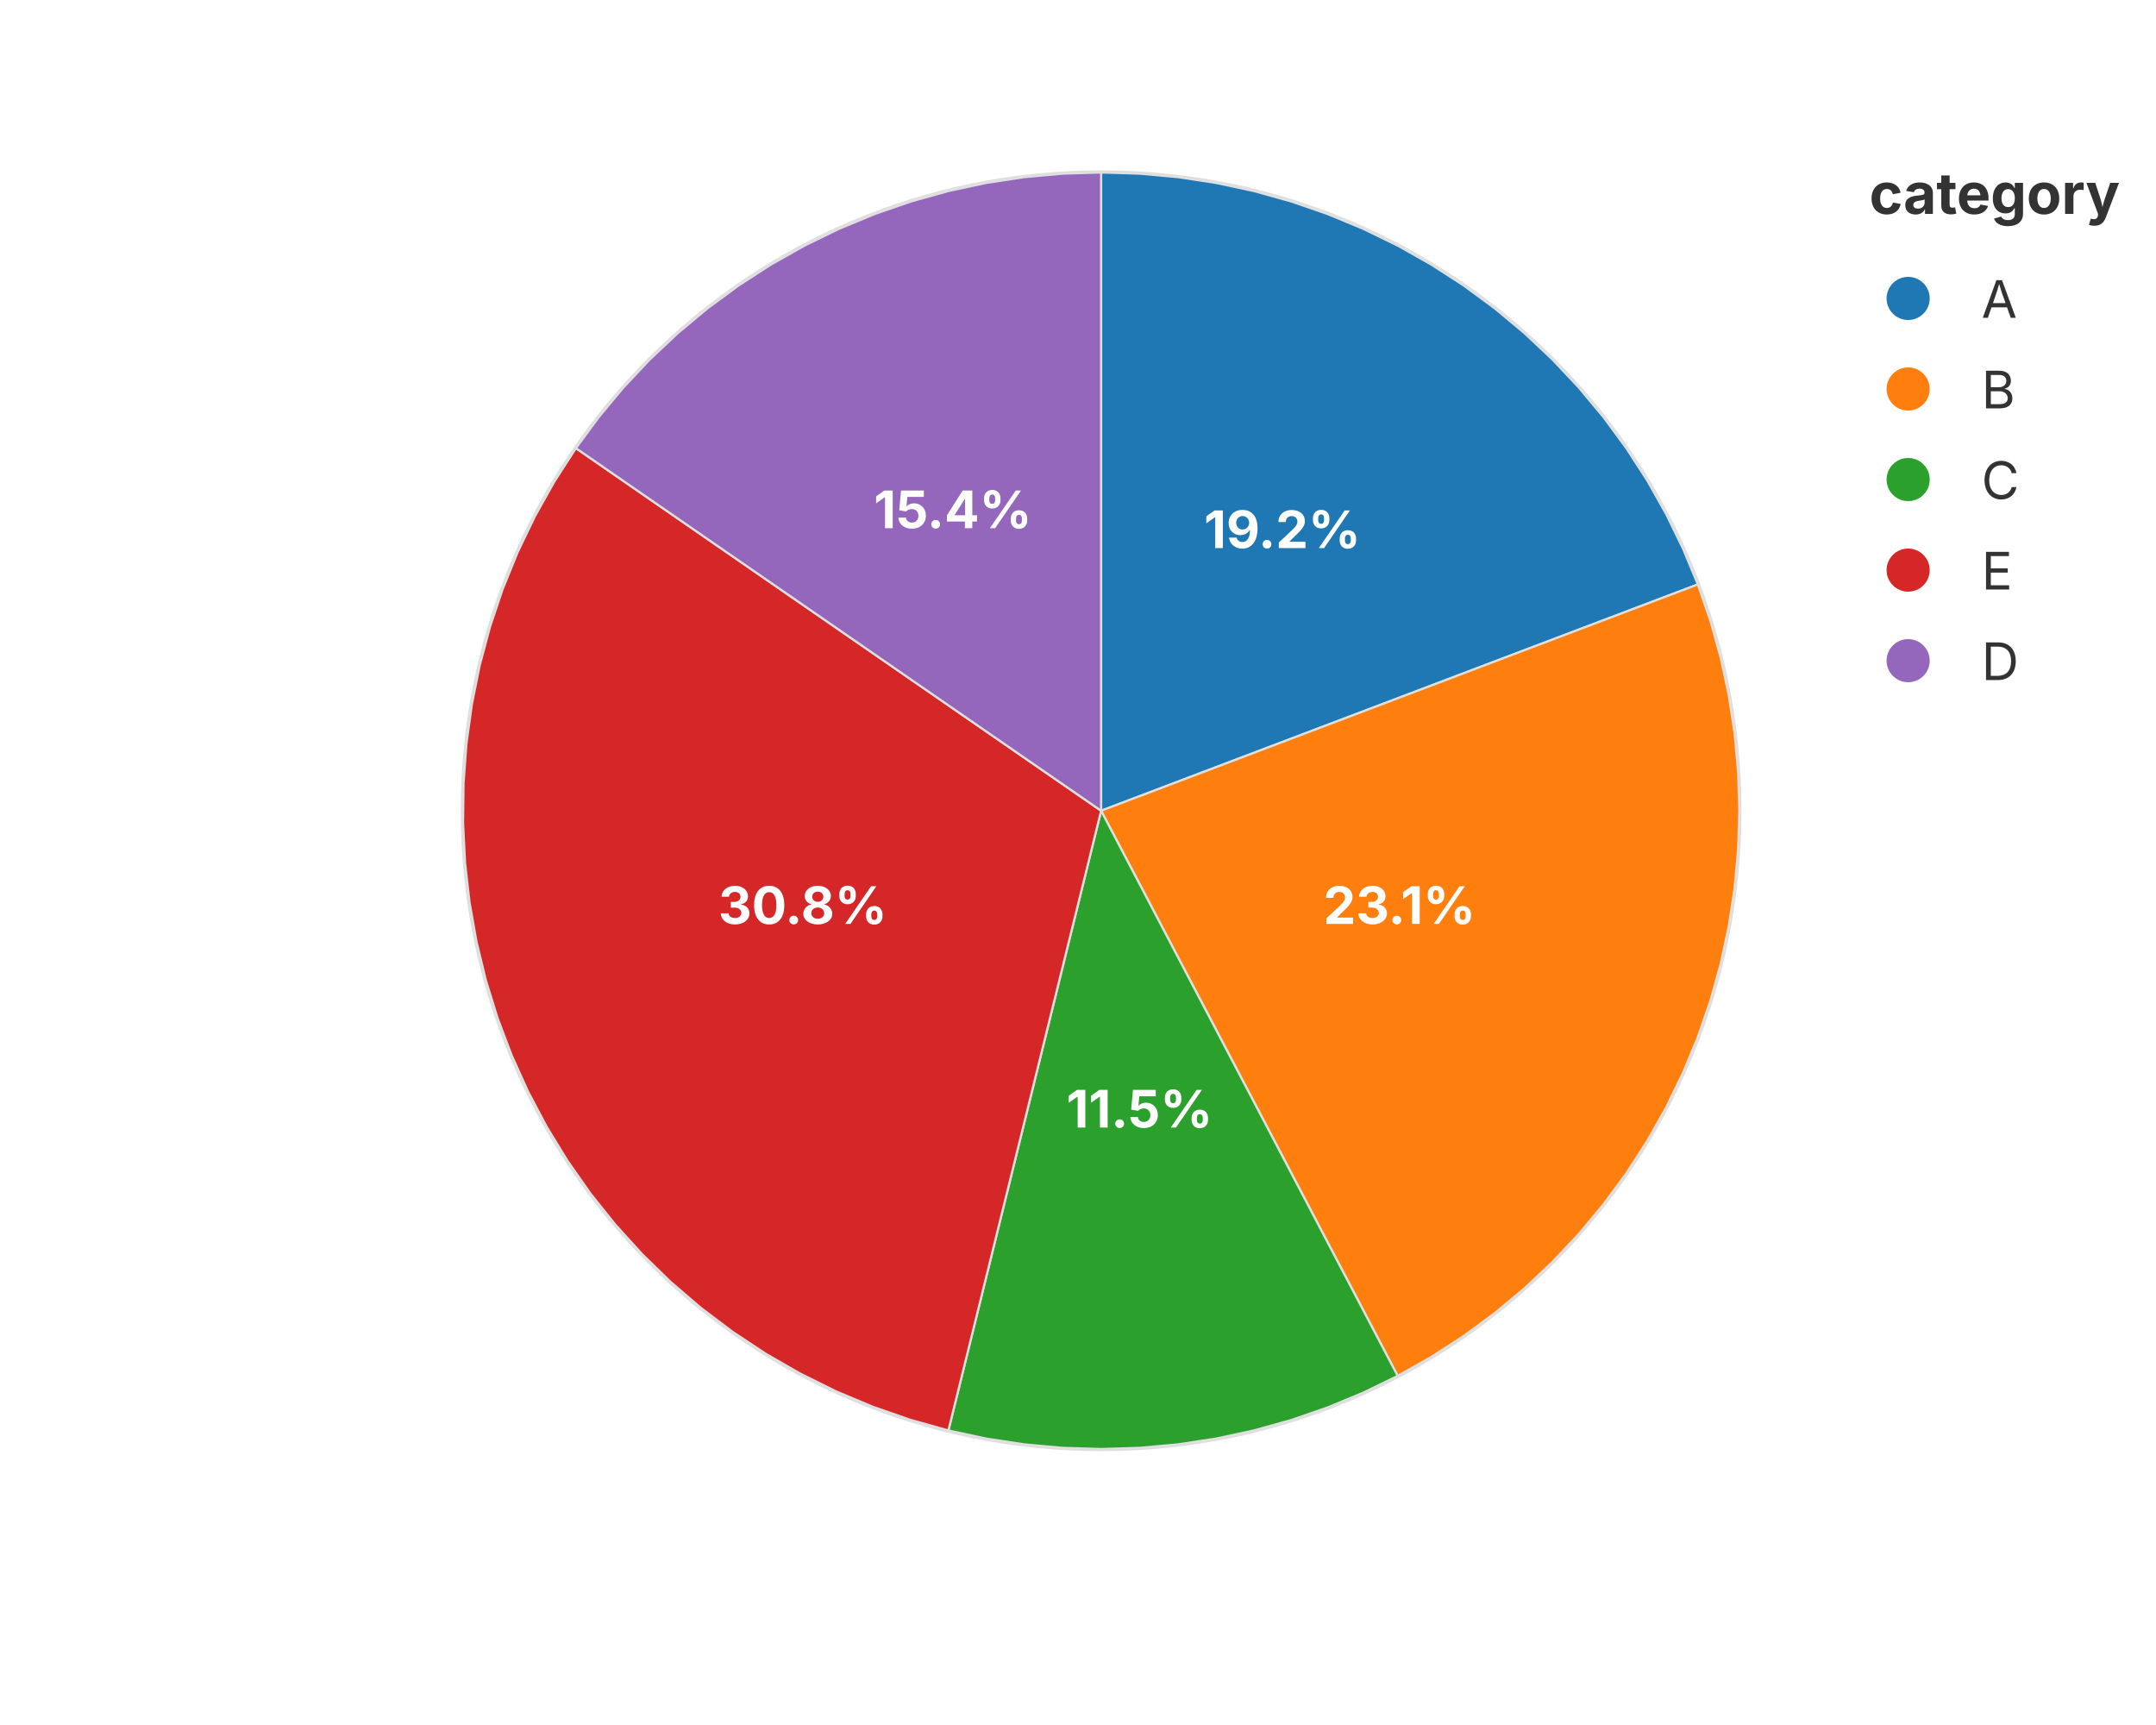
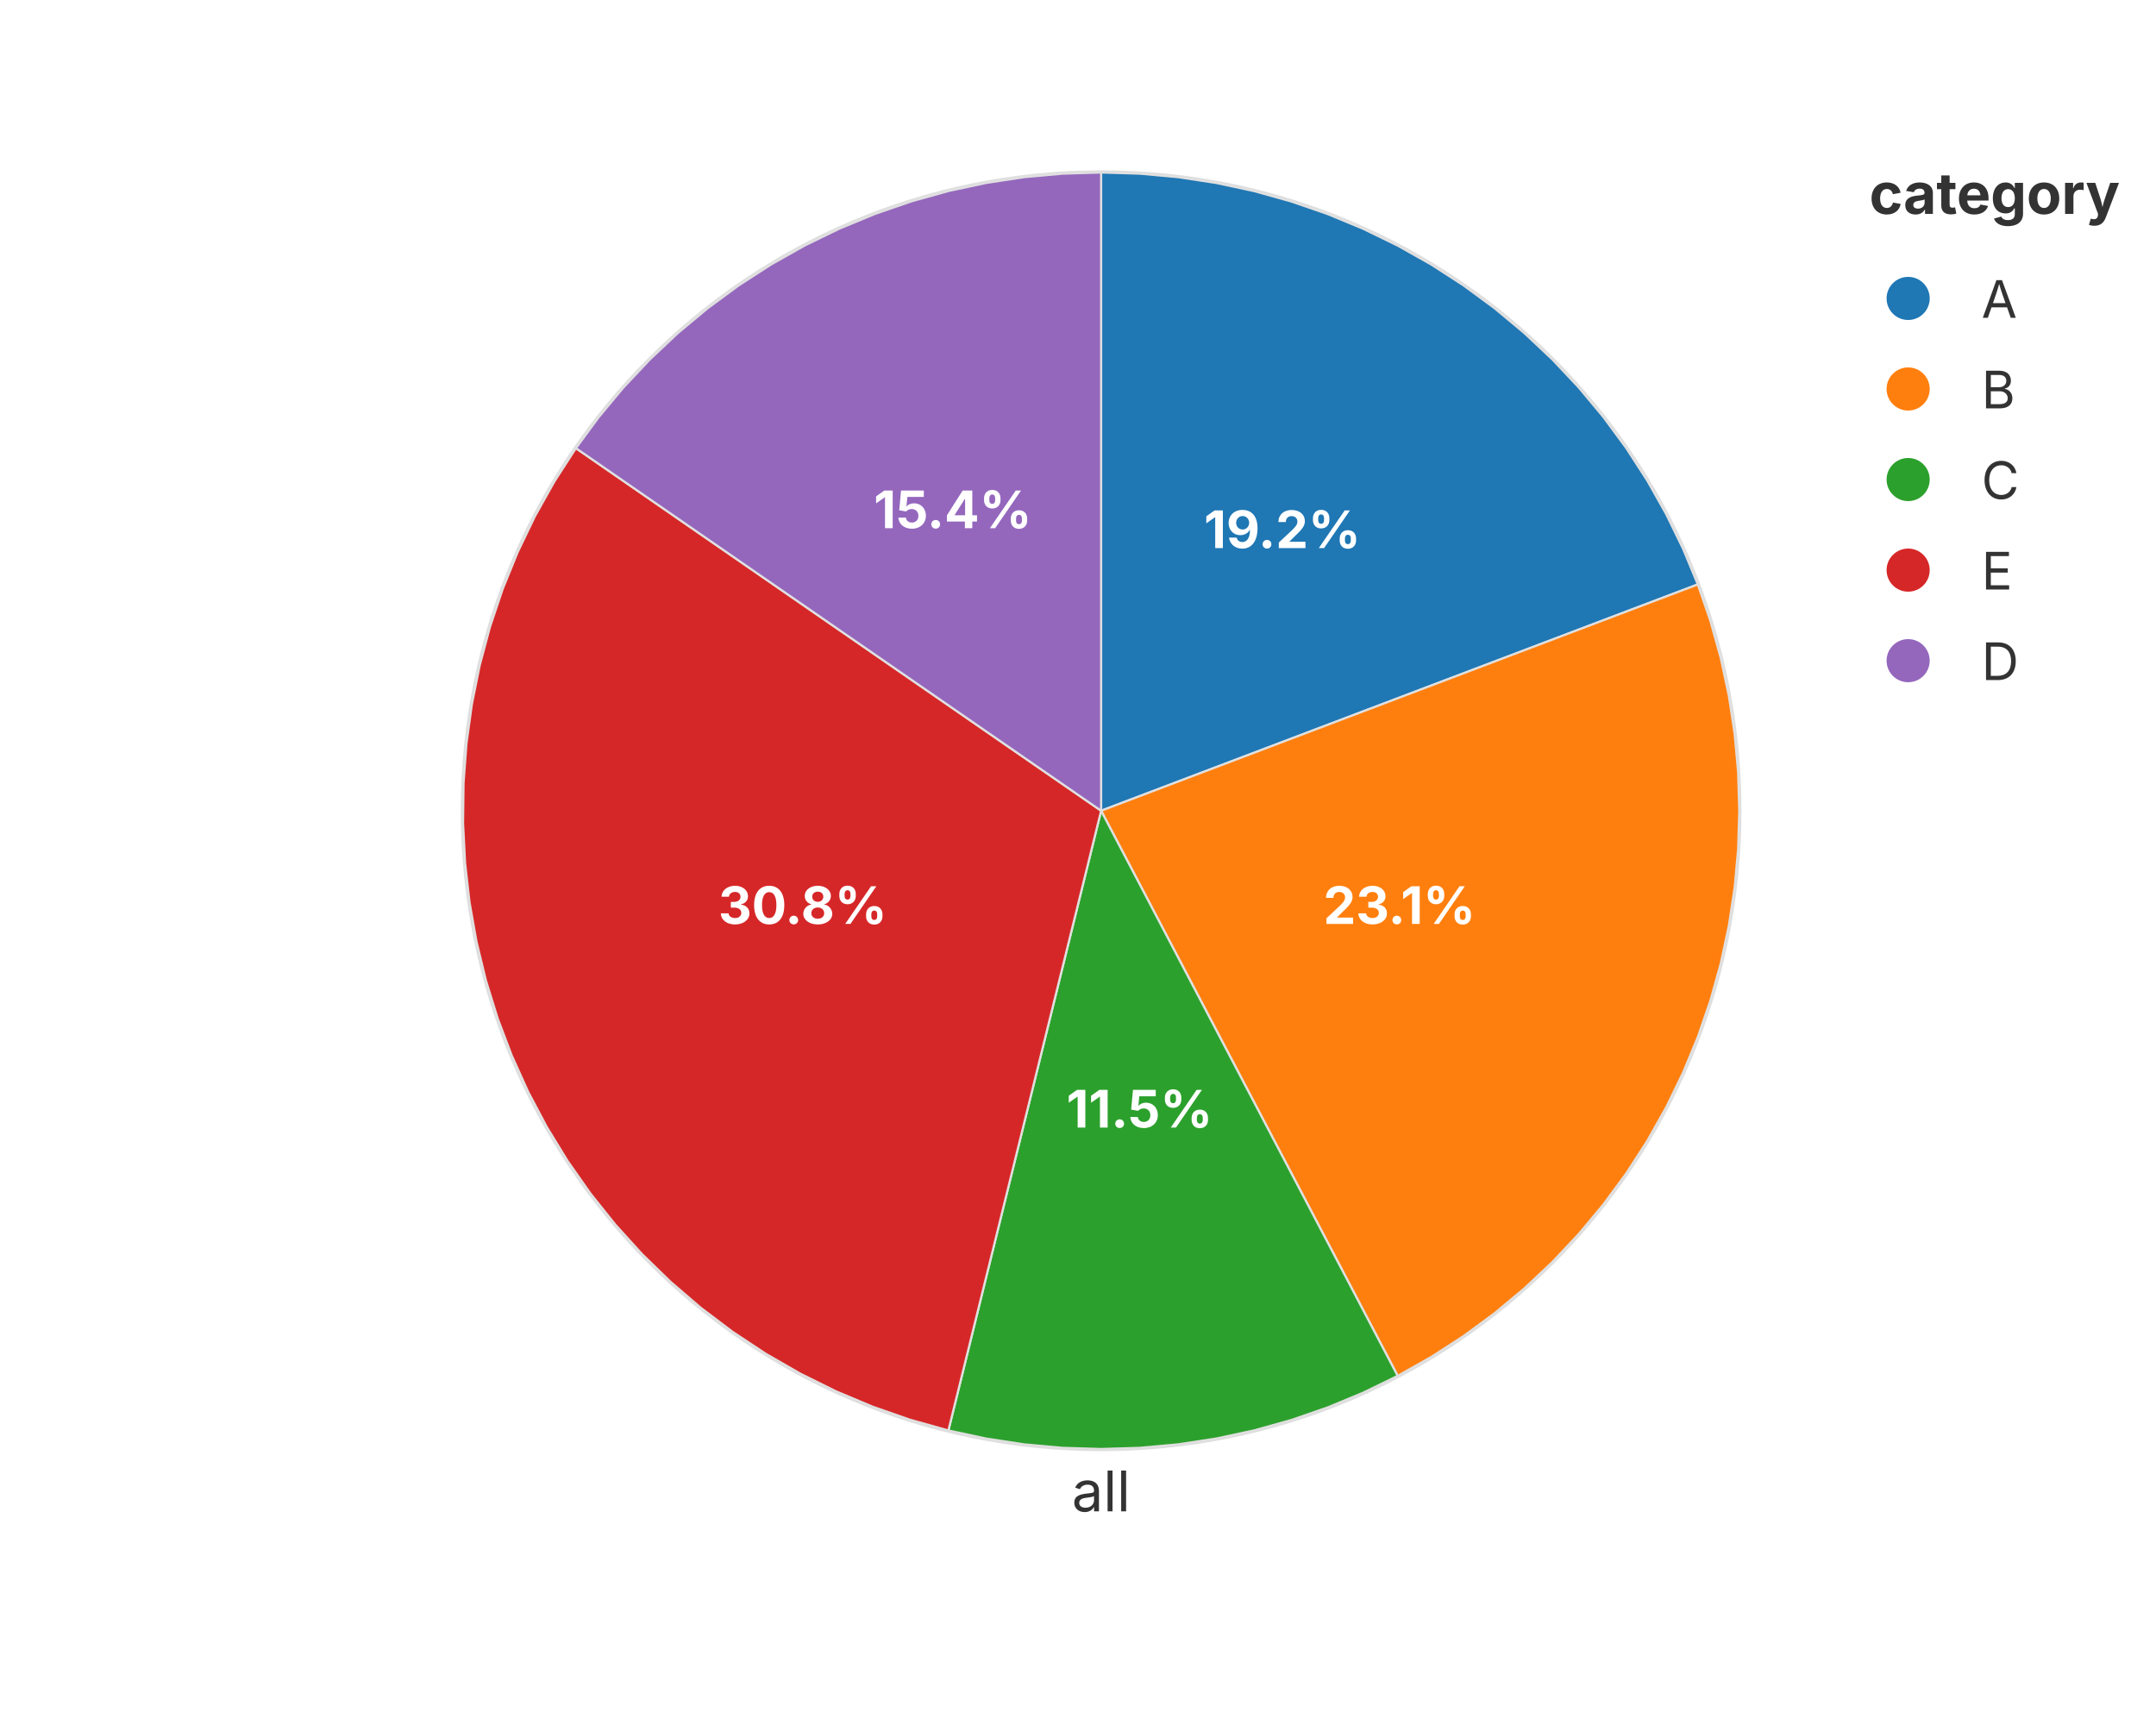
<svg xmlns="http://www.w3.org/2000/svg" width="500" height="400" viewBox="0 0 500 400">
  <rect width="100%" height="100%" fill="rgba(255,255,255,1.000)" />
  <circle cx="255.36" cy="188.00" r="148.00" fill="none" stroke="rgba(189,189,189,1.000)" stroke-width="1.00" opacity="0.5" />
  <line x1="255.36" y1="188.00" x2="255.36" y2="336.00" stroke="rgba(189,189,189,1.000)" stroke-width="1.00" opacity="0.5" />
-   <text x="255.36" y="341.00" font-size="13" font-family="Inter, -apple-system, BlinkMacSystemFont, 'Segoe UI', Roboto, Helvetica, Arial, 'PingFang SC', 'Microsoft YaHei', Ubuntu, Cantarell, 'Noto Sans', sans-serif" fill="rgba(51,51,51,1.000)" text-anchor="middle" dominant-baseline="hanging" />
+   <text x="255.36" y="341.00" font-size="13" font-family="Inter, -apple-system, BlinkMacSystemFont, 'Segoe UI', Roboto, Helvetica, Arial, 'PingFang SC', 'Microsoft YaHei', Ubuntu, Cantarell, 'Noto Sans', sans-serif" fill="rgba(51,51,51,1.000)" text-anchor="middle" dominant-baseline="hanging">all</text>
  <defs>
    <clipPath id="plot-clip-area">
      <rect x="92.200" y="40.000" width="326.320" height="296.000" />
    </clipPath>
  </defs>
  <polygon points="255.360,188.000 255.360,40.000 264.296,40.270 273.199,41.079 282.038,42.424 290.779,44.301 299.390,46.701 307.842,49.618 316.101,53.039 324.139,56.953 331.926,61.344 339.434,66.198 346.634,71.497 353.502,77.220 360.012,83.348 366.140,89.858 371.863,96.726 377.162,103.926 382.016,111.434 386.408,119.221 390.321,127.259 393.742,135.518 255.360,188.000 255.360,188.000 255.360,188.000 255.360,188.000 255.360,188.000 255.360,188.000 255.360,188.000 255.360,188.000 255.360,188.000 255.360,188.000 255.360,188.000 255.360,188.000 255.360,188.000 255.360,188.000 255.360,188.000 255.360,188.000 255.360,188.000 255.360,188.000 255.360,188.000 255.360,188.000" fill="rgba(31,119,180,1.000)" stroke="rgba(224,224,224,1.000)" stroke-width="0.500" fill-opacity="1.000" stroke-opacity="1.000" clip-path="url(#plot-clip-area)" />
  <text x="297.397" y="127.099" font-size="12.0" font-family="Inter, -apple-system, BlinkMacSystemFont, 'Segoe UI', Roboto, Helvetica, Arial, 'PingFang SC', 'Microsoft YaHei', Ubuntu, Cantarell, 'Noto Sans', sans-serif" fill="rgba(255,255,255,1.000)" fill-opacity="1.000" text-anchor="middle" font-weight="bold">19.2%</text>
  <polygon points="255.360,188.000 393.742,135.518 396.659,143.970 399.059,152.581 400.936,161.322 402.281,170.161 403.090,179.064 403.360,188.000 403.090,196.936 402.281,205.839 400.936,214.678 399.059,223.419 396.659,232.030 393.742,240.482 390.321,248.741 386.408,256.779 382.016,264.566 377.162,272.074 371.863,279.274 366.140,286.142 360.012,292.652 353.502,298.780 346.634,304.503 339.434,309.802 331.926,314.656 324.139,319.047 255.360,188.000 255.360,188.000 255.360,188.000 255.360,188.000 255.360,188.000 255.360,188.000 255.360,188.000 255.360,188.000 255.360,188.000 255.360,188.000 255.360,188.000 255.360,188.000 255.360,188.000 255.360,188.000 255.360,188.000 255.360,188.000 255.360,188.000 255.360,188.000 255.360,188.000 255.360,188.000 255.360,188.000 255.360,188.000 255.360,188.000 255.360,188.000" fill="rgba(255,127,14,1.000)" stroke="rgba(224,224,224,1.000)" stroke-width="0.500" fill-opacity="1.000" stroke-opacity="1.000" clip-path="url(#plot-clip-area)" />
  <text x="324.551" y="214.241" font-size="12.0" font-family="Inter, -apple-system, BlinkMacSystemFont, 'Segoe UI', Roboto, Helvetica, Arial, 'PingFang SC', 'Microsoft YaHei', Ubuntu, Cantarell, 'Noto Sans', sans-serif" fill="rgba(255,255,255,1.000)" fill-opacity="1.000" text-anchor="middle" font-weight="bold">23.1%</text>
  <polygon points="255.360,188.000 324.139,319.047 316.101,322.961 307.842,326.382 299.390,329.299 290.779,331.699 282.038,333.576 273.199,334.921 264.296,335.730 255.360,336.000 246.424,335.730 237.521,334.921 228.682,333.576 219.941,331.699 255.360,188.000 255.360,188.000 255.360,188.000 255.360,188.000 255.360,188.000 255.360,188.000 255.360,188.000 255.360,188.000 255.360,188.000 255.360,188.000 255.360,188.000 255.360,188.000" fill="rgba(44,160,44,1.000)" stroke="rgba(224,224,224,1.000)" stroke-width="0.500" fill-opacity="1.000" stroke-opacity="1.000" clip-path="url(#plot-clip-area)" />
  <text x="264.280" y="261.460" font-size="12.0" font-family="Inter, -apple-system, BlinkMacSystemFont, 'Segoe UI', Roboto, Helvetica, Arial, 'PingFang SC', 'Microsoft YaHei', Ubuntu, Cantarell, 'Noto Sans', sans-serif" fill="rgba(255,255,255,1.000)" fill-opacity="1.000" text-anchor="middle" font-weight="bold">11.5%</text>
  <polygon points="255.360,188.000 219.941,331.699 211.054,329.213 202.339,326.177 193.831,322.604 185.561,318.507 177.563,313.904 169.868,308.810 162.505,303.247 155.503,297.236 148.889,290.800 142.689,283.965 136.927,276.756 131.626,269.202 126.805,261.333 122.485,253.178 118.681,244.770 115.409,236.142 112.680,227.326 110.507,218.357 108.896,209.270 107.856,200.101 107.388,190.884 107.496,181.656 108.179,172.453 109.434,163.311 111.256,154.264 113.639,145.348 116.573,136.599 120.046,128.049 124.045,119.732 128.555,111.681 133.558,103.926 255.360,188.000 255.360,188.000 255.360,188.000 255.360,188.000 255.360,188.000 255.360,188.000 255.360,188.000 255.360,188.000 255.360,188.000 255.360,188.000 255.360,188.000 255.360,188.000 255.360,188.000 255.360,188.000 255.360,188.000 255.360,188.000 255.360,188.000 255.360,188.000 255.360,188.000 255.360,188.000 255.360,188.000 255.360,188.000 255.360,188.000 255.360,188.000 255.360,188.000 255.360,188.000 255.360,188.000 255.360,188.000 255.360,188.000 255.360,188.000 255.360,188.000" fill="rgba(214,39,40,1.000)" stroke="rgba(224,224,224,1.000)" stroke-width="0.500" fill-opacity="1.000" stroke-opacity="1.000" clip-path="url(#plot-clip-area)" />
  <text x="186.169" y="214.241" font-size="12.0" font-family="Inter, -apple-system, BlinkMacSystemFont, 'Segoe UI', Roboto, Helvetica, Arial, 'PingFang SC', 'Microsoft YaHei', Ubuntu, Cantarell, 'Noto Sans', sans-serif" fill="rgba(255,255,255,1.000)" fill-opacity="1.000" text-anchor="middle" font-weight="bold">30.8%</text>
  <polygon points="255.360,188.000 133.558,103.926 138.857,96.726 144.580,89.858 150.708,83.348 157.218,77.220 164.086,71.497 171.286,66.198 178.794,61.344 186.581,56.953 194.619,53.039 202.878,49.618 211.330,46.701 219.941,44.301 228.682,42.424 237.521,41.079 246.424,40.270 255.360,40.000 255.360,188.000 255.360,188.000 255.360,188.000 255.360,188.000 255.360,188.000 255.360,188.000 255.360,188.000 255.360,188.000 255.360,188.000 255.360,188.000 255.360,188.000 255.360,188.000 255.360,188.000 255.360,188.000 255.360,188.000 255.360,188.000" fill="rgba(148,103,189,1.000)" stroke="rgba(224,224,224,1.000)" stroke-width="0.500" fill-opacity="1.000" stroke-opacity="1.000" clip-path="url(#plot-clip-area)" />
  <text x="220.970" y="122.476" font-size="12.0" font-family="Inter, -apple-system, BlinkMacSystemFont, 'Segoe UI', Roboto, Helvetica, Arial, 'PingFang SC', 'Microsoft YaHei', Ubuntu, Cantarell, 'Noto Sans', sans-serif" fill="rgba(255,255,255,1.000)" fill-opacity="1.000" text-anchor="middle" font-weight="bold">15.4%</text>
  <text x="433.520" y="49.600" font-size="13.2" font-family="Inter, -apple-system, BlinkMacSystemFont, 'Segoe UI', Roboto, Helvetica, Arial, 'PingFang SC', 'Microsoft YaHei', Ubuntu, Cantarell, 'Noto Sans', sans-serif" fill="rgba(51,51,51,1.000)" fill-opacity="1.000" text-anchor="start" font-weight="bold">category</text>
  <circle cx="442.520" cy="69.200" r="5.000" fill="rgba(31,119,180,1.000)" stroke="none" stroke-width="0.000" fill-opacity="1.000" stroke-opacity="1.000" />
  <text x="459.520" y="73.700" font-size="12.0" font-family="Inter, -apple-system, BlinkMacSystemFont, 'Segoe UI', Roboto, Helvetica, Arial, 'PingFang SC', 'Microsoft YaHei', Ubuntu, Cantarell, 'Noto Sans', sans-serif" fill="rgba(51,51,51,1.000)" fill-opacity="1.000" text-anchor="start" font-weight="normal">A</text>
  <circle cx="442.520" cy="90.200" r="5.000" fill="rgba(255,127,14,1.000)" stroke="none" stroke-width="0.000" fill-opacity="1.000" stroke-opacity="1.000" />
  <text x="459.520" y="94.700" font-size="12.0" font-family="Inter, -apple-system, BlinkMacSystemFont, 'Segoe UI', Roboto, Helvetica, Arial, 'PingFang SC', 'Microsoft YaHei', Ubuntu, Cantarell, 'Noto Sans', sans-serif" fill="rgba(51,51,51,1.000)" fill-opacity="1.000" text-anchor="start" font-weight="normal">B</text>
  <circle cx="442.520" cy="111.200" r="5.000" fill="rgba(44,160,44,1.000)" stroke="none" stroke-width="0.000" fill-opacity="1.000" stroke-opacity="1.000" />
  <text x="459.520" y="115.700" font-size="12.0" font-family="Inter, -apple-system, BlinkMacSystemFont, 'Segoe UI', Roboto, Helvetica, Arial, 'PingFang SC', 'Microsoft YaHei', Ubuntu, Cantarell, 'Noto Sans', sans-serif" fill="rgba(51,51,51,1.000)" fill-opacity="1.000" text-anchor="start" font-weight="normal">C</text>
  <circle cx="442.520" cy="132.200" r="5.000" fill="rgba(214,39,40,1.000)" stroke="none" stroke-width="0.000" fill-opacity="1.000" stroke-opacity="1.000" />
  <text x="459.520" y="136.700" font-size="12.0" font-family="Inter, -apple-system, BlinkMacSystemFont, 'Segoe UI', Roboto, Helvetica, Arial, 'PingFang SC', 'Microsoft YaHei', Ubuntu, Cantarell, 'Noto Sans', sans-serif" fill="rgba(51,51,51,1.000)" fill-opacity="1.000" text-anchor="start" font-weight="normal">E</text>
  <circle cx="442.520" cy="153.200" r="5.000" fill="rgba(148,103,189,1.000)" stroke="none" stroke-width="0.000" fill-opacity="1.000" stroke-opacity="1.000" />
  <text x="459.520" y="157.700" font-size="12.0" font-family="Inter, -apple-system, BlinkMacSystemFont, 'Segoe UI', Roboto, Helvetica, Arial, 'PingFang SC', 'Microsoft YaHei', Ubuntu, Cantarell, 'Noto Sans', sans-serif" fill="rgba(51,51,51,1.000)" fill-opacity="1.000" text-anchor="start" font-weight="normal">D</text>
</svg>
